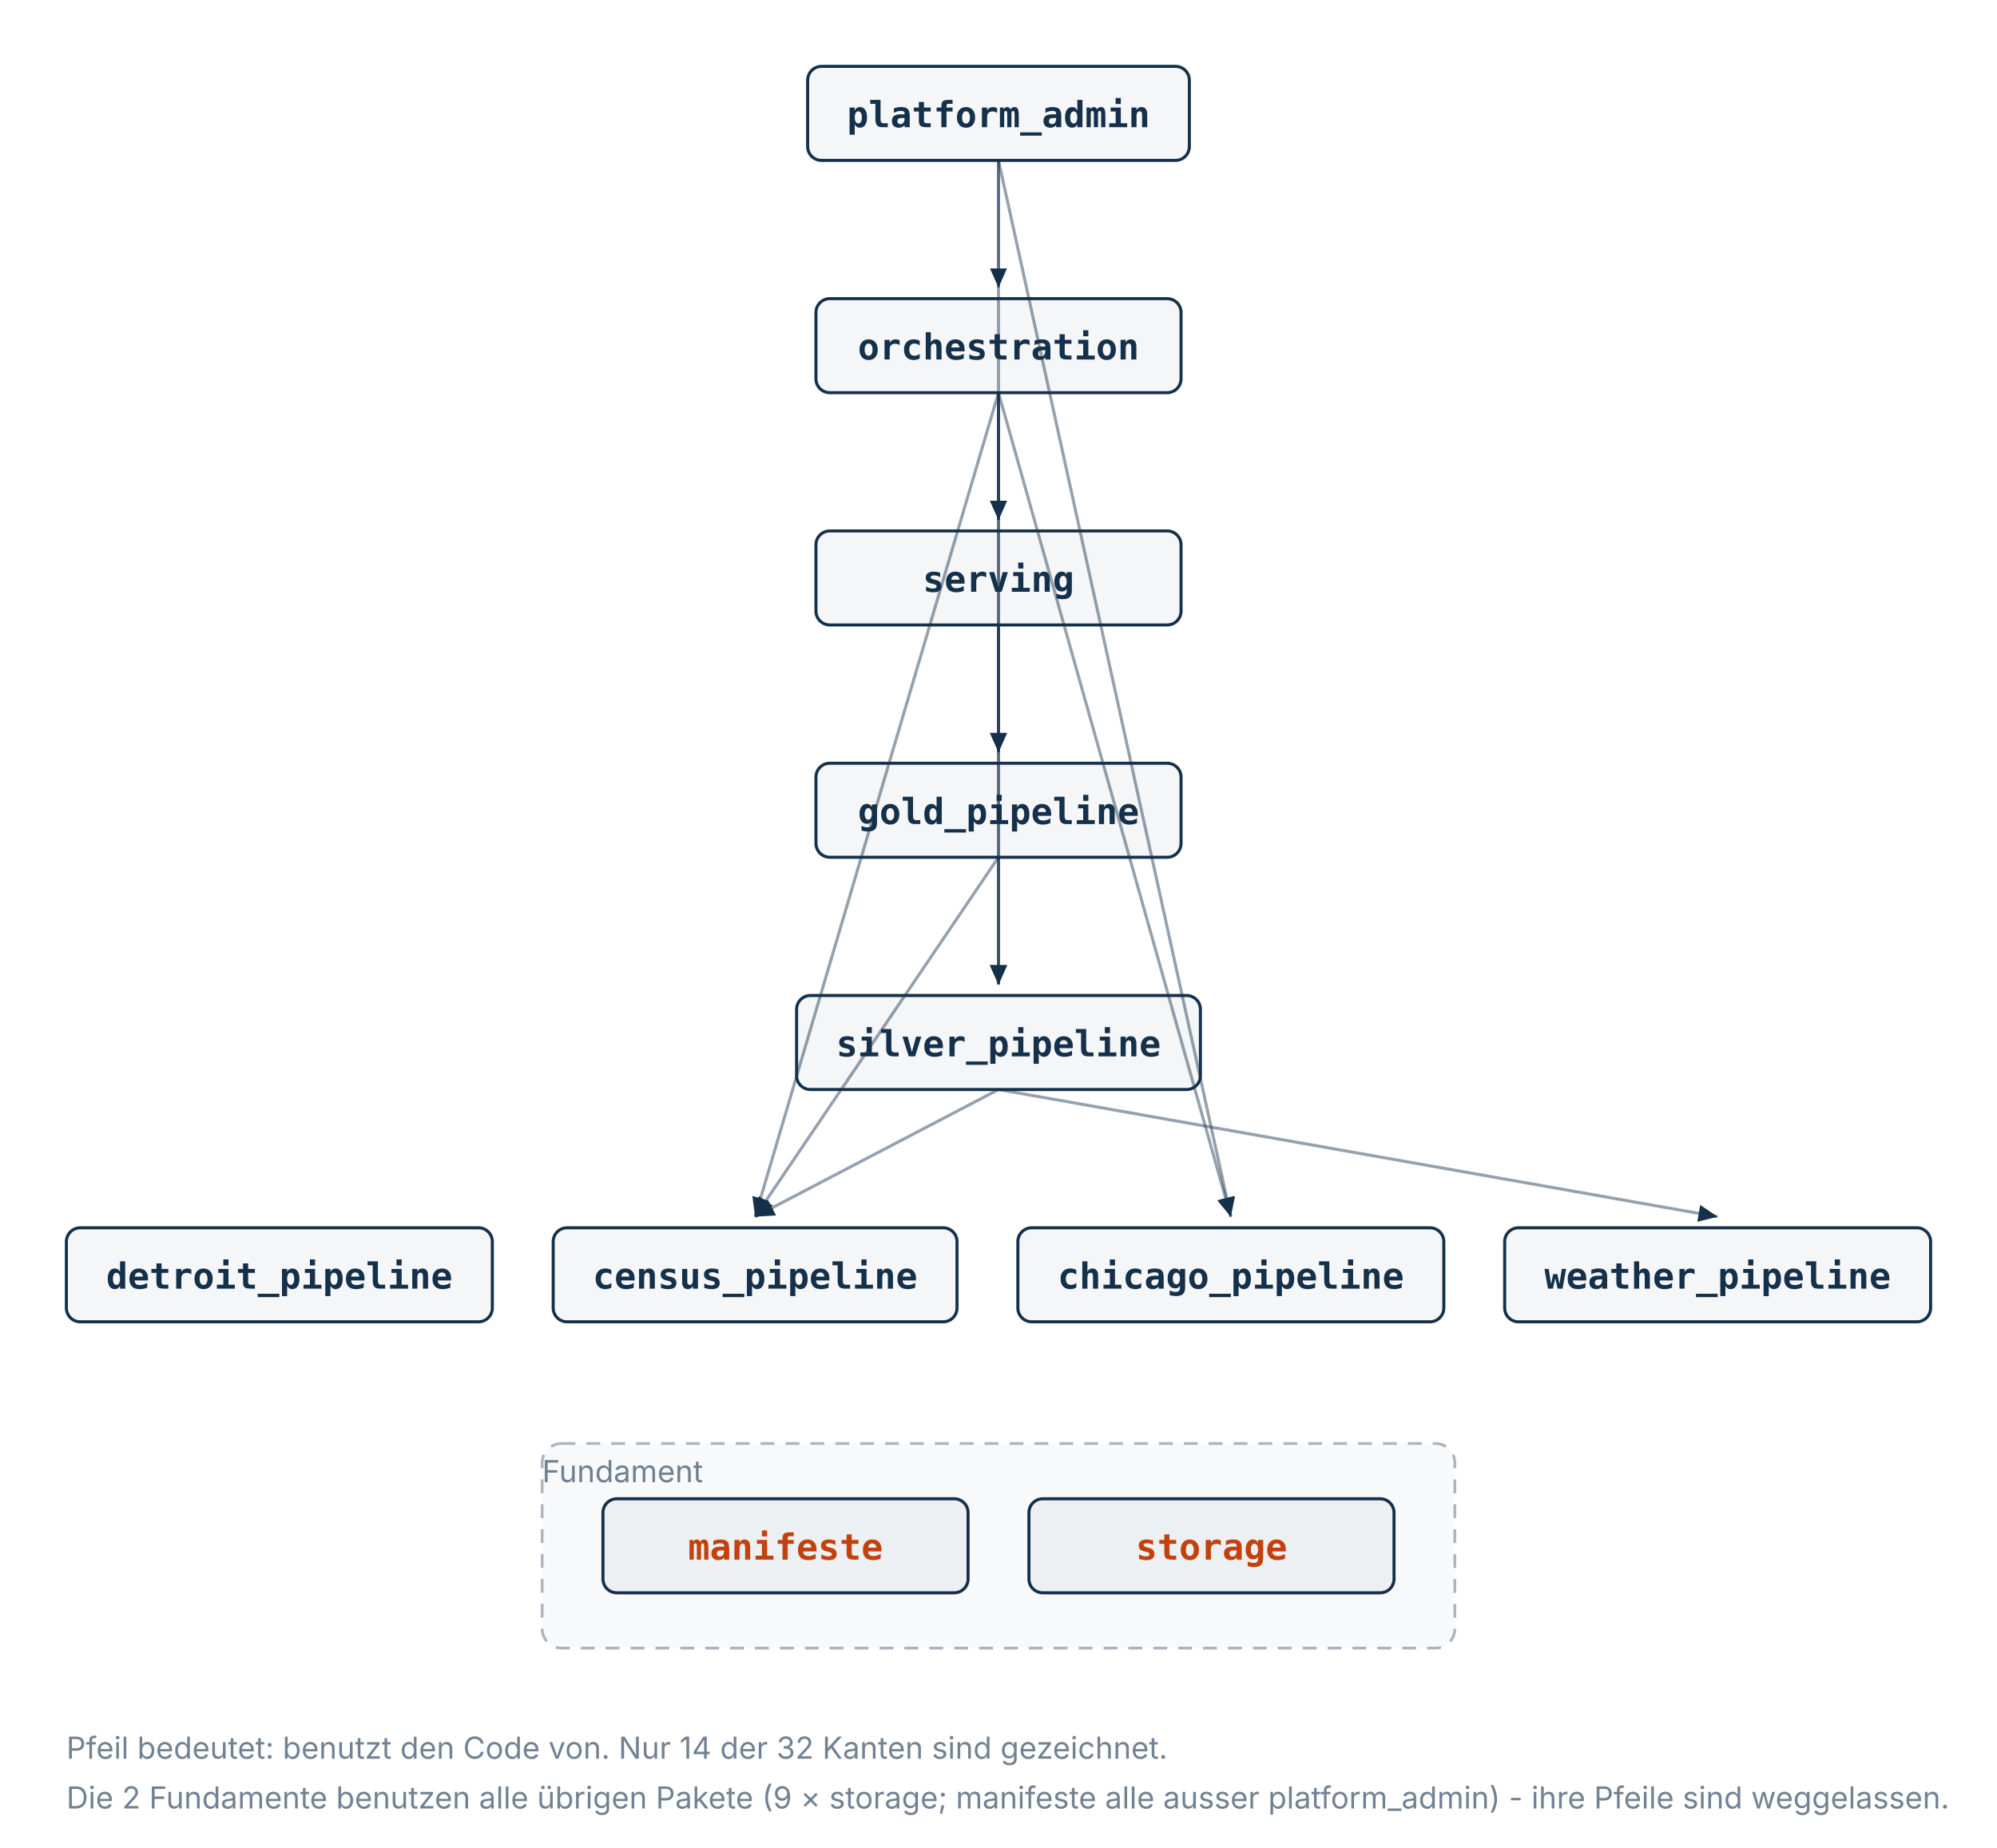
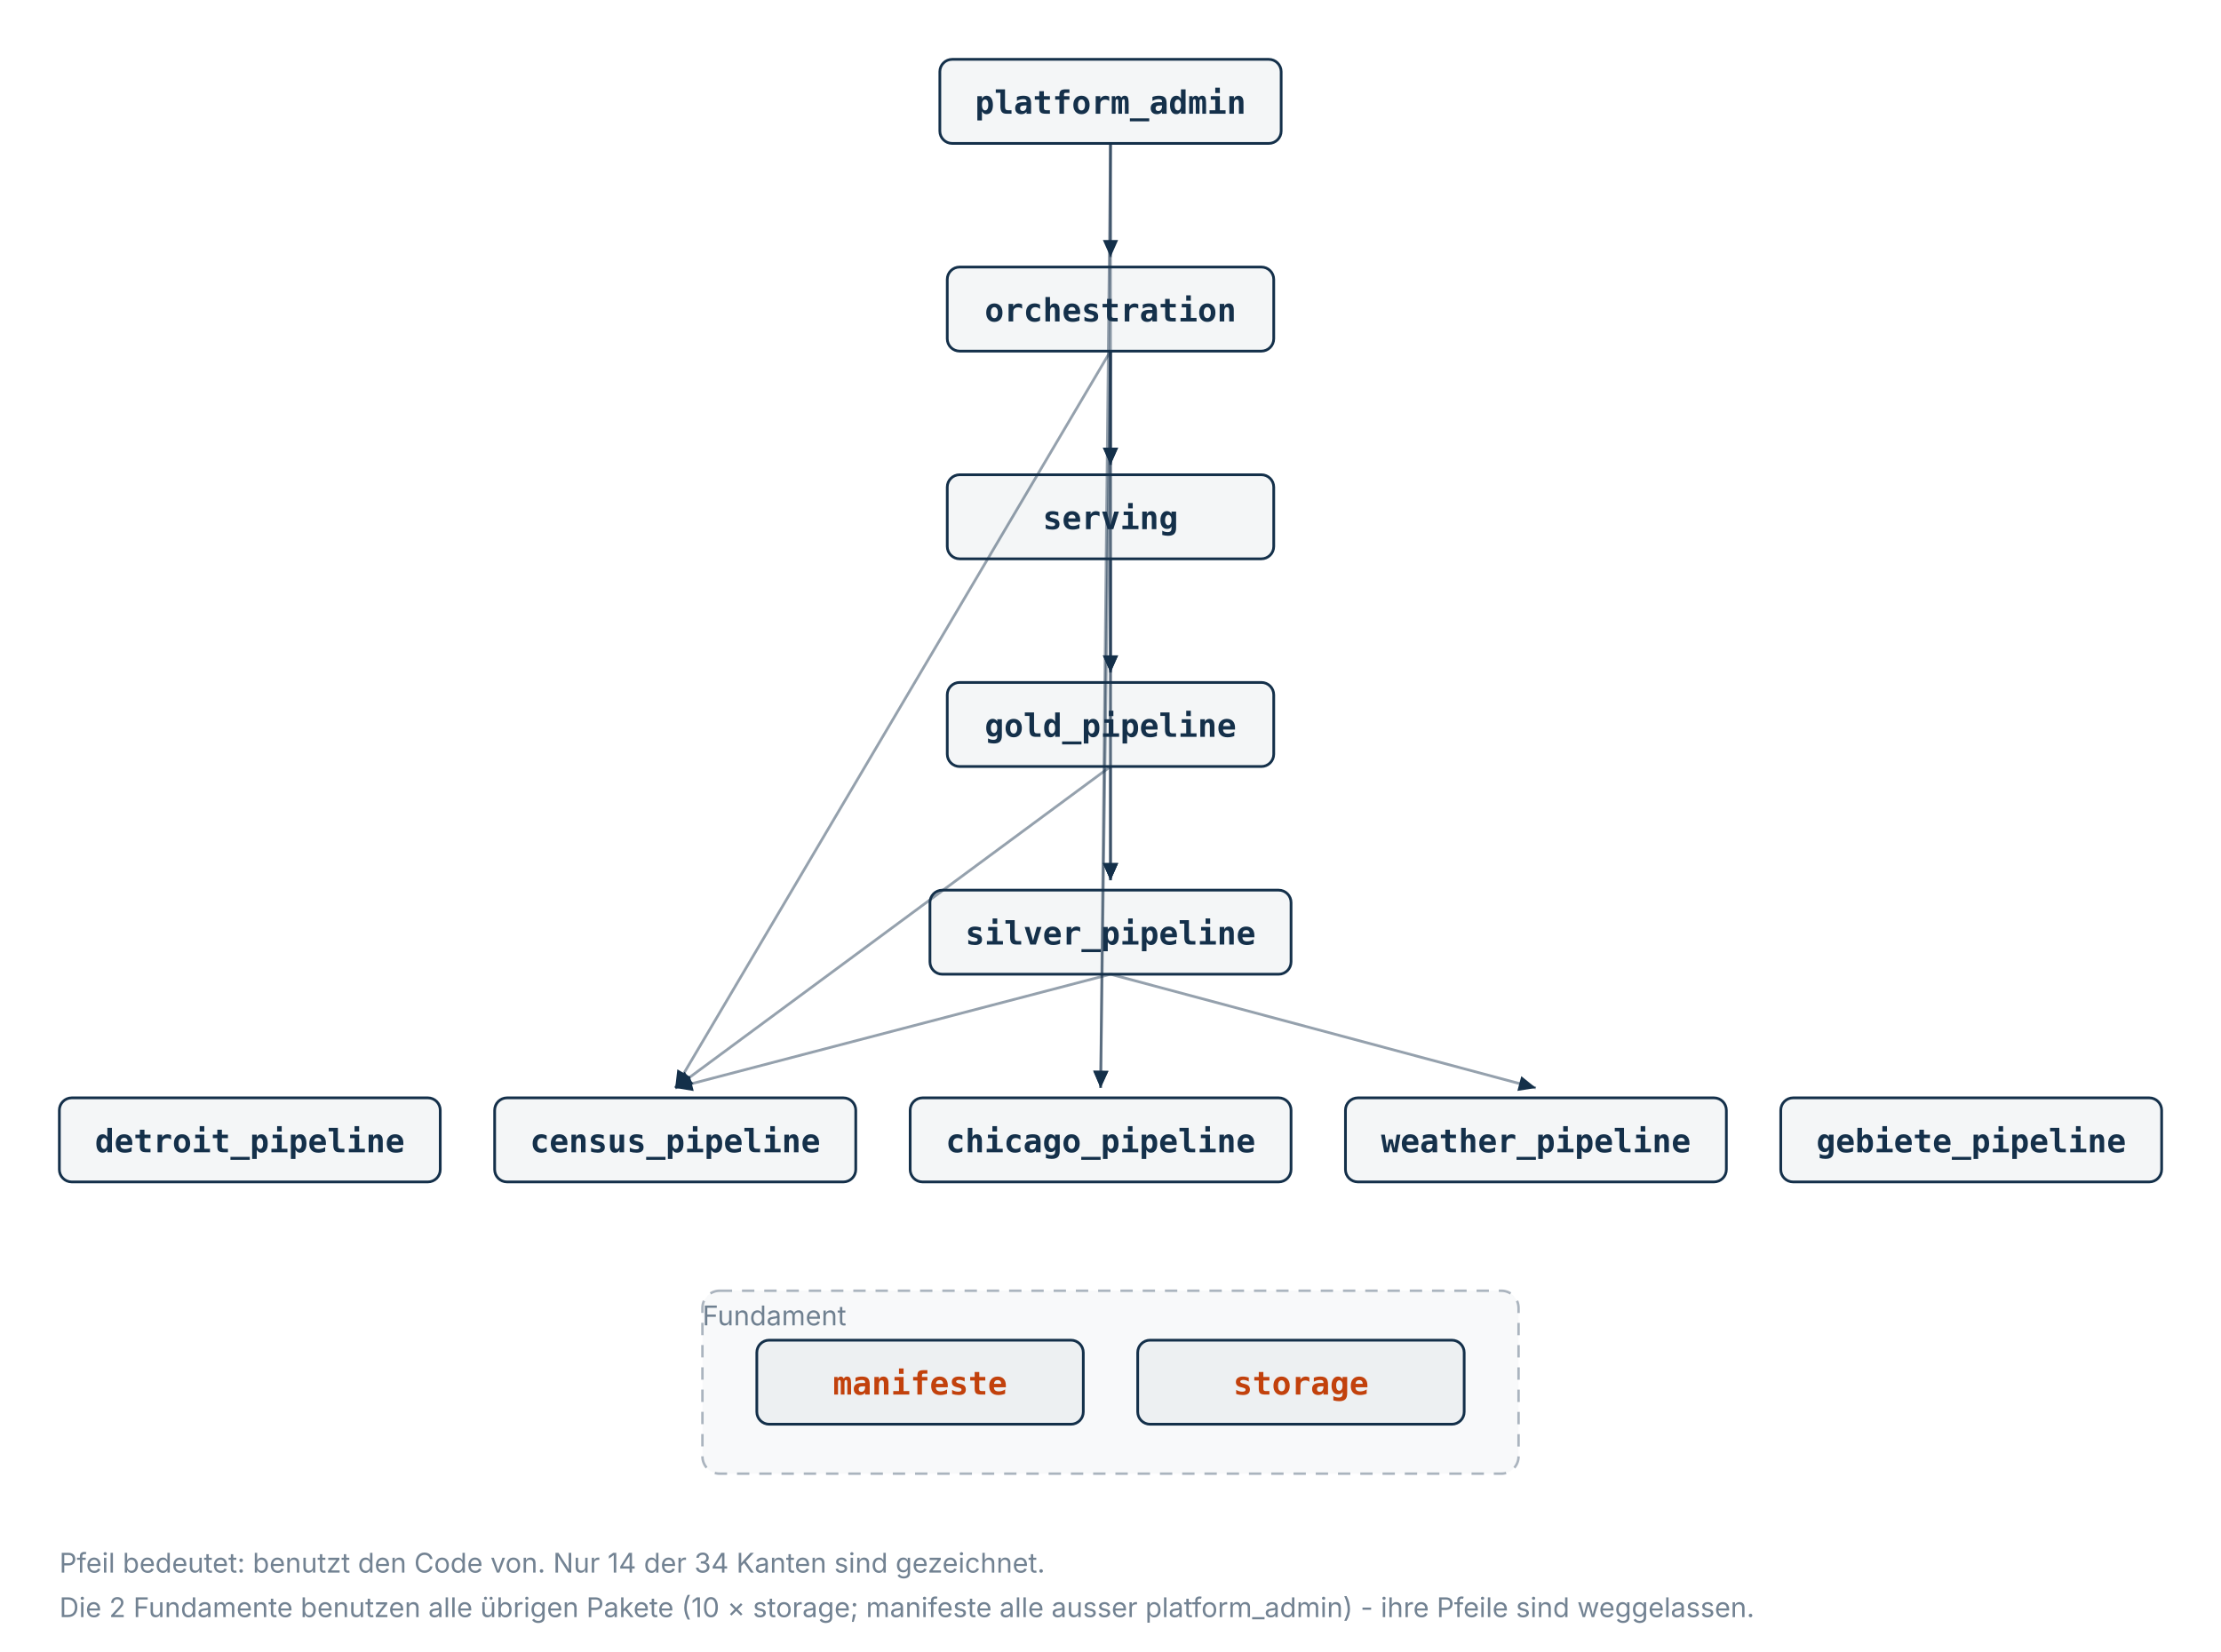
- <svg xmlns="http://www.w3.org/2000/svg" viewBox="0 0 722 668" role="img" width="100%" height="auto" aria-label="Abhängigkeiten zwischen den 11 Paketen unter src/crime, 32 Kanten. Zuoberst platform_admin, darunter silver_pipeline, das census_pipeline und weather_pipeline benutzt; daneben die übrigen Ingestion-Pakete. Unten als Band die beiden Fundamente manifeste und storage, die praktisch alle Pakete benutzen.">
+ <svg xmlns="http://www.w3.org/2000/svg" viewBox="0 0 898 668" role="img" width="100%" height="auto" aria-label="Abhängigkeiten zwischen den 12 Paketen unter src/crime, 34 Kanten. Zuoberst platform_admin, darunter silver_pipeline, das census_pipeline und weather_pipeline benutzt; daneben die übrigen Ingestion-Pakete. Unten als Band die beiden Fundamente manifeste und storage, die praktisch alle Pakete benutzen.">
  <style>
  svg { color: #14304a; }
  .signal { fill: #c2410c; }
  .signal-strich { stroke: #c2410c; }
  @media (prefers-color-scheme: dark) {
    svg { color: #dde5ee; }
    .signal { fill: #dda05c; }
    .signal-strich { stroke: #dda05c; }
  }
</style>
  <defs>
    <marker id="pfeil" viewBox="0 0 10 10" refX="9" refY="5" markerWidth="7" markerHeight="7" orient="auto-start-reverse">
      <path d="M 0 1 L 9 5 L 0 9 z" fill="currentColor" />
    </marker>
  </defs>
-   <line x1="361" y1="310" x2="273" y2="440" stroke="currentColor" stroke-opacity="0.45" stroke-width="1.1" marker-end="url(#pfeil)" />
-   <line x1="361" y1="310" x2="361" y2="356" stroke="currentColor" stroke-opacity="0.45" stroke-width="1.1" marker-end="url(#pfeil)" />
-   <line x1="361" y1="142" x2="273" y2="440" stroke="currentColor" stroke-opacity="0.45" stroke-width="1.1" marker-end="url(#pfeil)" />
-   <line x1="361" y1="142" x2="445" y2="440" stroke="currentColor" stroke-opacity="0.45" stroke-width="1.1" marker-end="url(#pfeil)" />
-   <line x1="361" y1="142" x2="361" y2="272" stroke="currentColor" stroke-opacity="0.45" stroke-width="1.1" marker-end="url(#pfeil)" />
-   <line x1="361" y1="142" x2="361" y2="188" stroke="currentColor" stroke-opacity="0.45" stroke-width="1.1" marker-end="url(#pfeil)" />
-   <line x1="361" y1="142" x2="361" y2="356" stroke="currentColor" stroke-opacity="0.45" stroke-width="1.1" marker-end="url(#pfeil)" />
-   <line x1="361" y1="58" x2="445" y2="440" stroke="currentColor" stroke-opacity="0.45" stroke-width="1.1" marker-end="url(#pfeil)" />
-   <line x1="361" y1="58" x2="361" y2="104" stroke="currentColor" stroke-opacity="0.45" stroke-width="1.1" marker-end="url(#pfeil)" />
-   <line x1="361" y1="58" x2="361" y2="188" stroke="currentColor" stroke-opacity="0.45" stroke-width="1.1" marker-end="url(#pfeil)" />
-   <line x1="361" y1="226" x2="361" y2="272" stroke="currentColor" stroke-opacity="0.45" stroke-width="1.1" marker-end="url(#pfeil)" />
-   <line x1="361" y1="226" x2="361" y2="356" stroke="currentColor" stroke-opacity="0.45" stroke-width="1.1" marker-end="url(#pfeil)" />
-   <line x1="361" y1="394" x2="273" y2="440" stroke="currentColor" stroke-opacity="0.45" stroke-width="1.1" marker-end="url(#pfeil)" />
-   <line x1="361" y1="394" x2="621" y2="440" stroke="currentColor" stroke-opacity="0.45" stroke-width="1.1" marker-end="url(#pfeil)" />
+   <line x1="449" y1="310" x2="273" y2="440" stroke="currentColor" stroke-opacity="0.45" stroke-width="1.1" marker-end="url(#pfeil)" />
+   <line x1="449" y1="310" x2="449" y2="356" stroke="currentColor" stroke-opacity="0.45" stroke-width="1.1" marker-end="url(#pfeil)" />
+   <line x1="449" y1="142" x2="273" y2="440" stroke="currentColor" stroke-opacity="0.45" stroke-width="1.1" marker-end="url(#pfeil)" />
+   <line x1="449" y1="142" x2="445" y2="440" stroke="currentColor" stroke-opacity="0.45" stroke-width="1.1" marker-end="url(#pfeil)" />
+   <line x1="449" y1="142" x2="449" y2="272" stroke="currentColor" stroke-opacity="0.45" stroke-width="1.1" marker-end="url(#pfeil)" />
+   <line x1="449" y1="142" x2="449" y2="188" stroke="currentColor" stroke-opacity="0.45" stroke-width="1.1" marker-end="url(#pfeil)" />
+   <line x1="449" y1="142" x2="449" y2="356" stroke="currentColor" stroke-opacity="0.45" stroke-width="1.1" marker-end="url(#pfeil)" />
+   <line x1="449" y1="58" x2="445" y2="440" stroke="currentColor" stroke-opacity="0.45" stroke-width="1.1" marker-end="url(#pfeil)" />
+   <line x1="449" y1="58" x2="449" y2="104" stroke="currentColor" stroke-opacity="0.45" stroke-width="1.1" marker-end="url(#pfeil)" />
+   <line x1="449" y1="58" x2="449" y2="188" stroke="currentColor" stroke-opacity="0.45" stroke-width="1.1" marker-end="url(#pfeil)" />
+   <line x1="449" y1="226" x2="449" y2="272" stroke="currentColor" stroke-opacity="0.45" stroke-width="1.1" marker-end="url(#pfeil)" />
+   <line x1="449" y1="226" x2="449" y2="356" stroke="currentColor" stroke-opacity="0.45" stroke-width="1.1" marker-end="url(#pfeil)" />
+   <line x1="449" y1="394" x2="273" y2="440" stroke="currentColor" stroke-opacity="0.45" stroke-width="1.1" marker-end="url(#pfeil)" />
+   <line x1="449" y1="394" x2="621" y2="440" stroke="currentColor" stroke-opacity="0.45" stroke-width="1.1" marker-end="url(#pfeil)" />
  <g>
    <rect x="200" y="444" width="146" height="34" rx="5" fill="currentColor" fill-opacity="0.045" stroke="currentColor" stroke-width="1.1" />
    <text x="273" y="466" text-anchor="middle" font-family="ui-monospace,SFMono-Regular,Menlo,monospace" font-size="13" font-weight="600" fill="currentColor">census_pipeline</text>
  </g>
  <g>
    <rect x="368" y="444" width="154" height="34" rx="5" fill="currentColor" fill-opacity="0.045" stroke="currentColor" stroke-width="1.1" />
    <text x="445" y="466" text-anchor="middle" font-family="ui-monospace,SFMono-Regular,Menlo,monospace" font-size="13" font-weight="600" fill="currentColor">chicago_pipeline</text>
  </g>
  <g>
    <rect x="24" y="444" width="154" height="34" rx="5" fill="currentColor" fill-opacity="0.045" stroke="currentColor" stroke-width="1.1" />
    <text x="101" y="466" text-anchor="middle" font-family="ui-monospace,SFMono-Regular,Menlo,monospace" font-size="13" font-weight="600" fill="currentColor">detroit_pipeline</text>
  </g>
  <g>
-     <rect x="295" y="276" width="132" height="34" rx="5" fill="currentColor" fill-opacity="0.045" stroke="currentColor" stroke-width="1.1" />
-     <text x="361" y="298" text-anchor="middle" font-family="ui-monospace,SFMono-Regular,Menlo,monospace" font-size="13" font-weight="600" fill="currentColor">gold_pipeline</text>
+     <rect x="720" y="444" width="154" height="34" rx="5" fill="currentColor" fill-opacity="0.045" stroke="currentColor" stroke-width="1.1" />
+     <text x="797" y="466" text-anchor="middle" font-family="ui-monospace,SFMono-Regular,Menlo,monospace" font-size="13" font-weight="600" fill="currentColor">gebiete_pipeline</text>
  </g>
  <g>
-     <rect x="295" y="108" width="132" height="34" rx="5" fill="currentColor" fill-opacity="0.045" stroke="currentColor" stroke-width="1.1" />
-     <text x="361" y="130" text-anchor="middle" font-family="ui-monospace,SFMono-Regular,Menlo,monospace" font-size="13" font-weight="600" fill="currentColor">orchestration</text>
+     <rect x="383" y="276" width="132" height="34" rx="5" fill="currentColor" fill-opacity="0.045" stroke="currentColor" stroke-width="1.1" />
+     <text x="449" y="298" text-anchor="middle" font-family="ui-monospace,SFMono-Regular,Menlo,monospace" font-size="13" font-weight="600" fill="currentColor">gold_pipeline</text>
  </g>
  <g>
-     <rect x="292" y="24" width="138" height="34" rx="5" fill="currentColor" fill-opacity="0.045" stroke="currentColor" stroke-width="1.1" />
-     <text x="361" y="46" text-anchor="middle" font-family="ui-monospace,SFMono-Regular,Menlo,monospace" font-size="13" font-weight="600" fill="currentColor">platform_admin</text>
+     <rect x="383" y="108" width="132" height="34" rx="5" fill="currentColor" fill-opacity="0.045" stroke="currentColor" stroke-width="1.1" />
+     <text x="449" y="130" text-anchor="middle" font-family="ui-monospace,SFMono-Regular,Menlo,monospace" font-size="13" font-weight="600" fill="currentColor">orchestration</text>
  </g>
  <g>
-     <rect x="295" y="192" width="132" height="34" rx="5" fill="currentColor" fill-opacity="0.045" stroke="currentColor" stroke-width="1.1" />
-     <text x="361" y="214" text-anchor="middle" font-family="ui-monospace,SFMono-Regular,Menlo,monospace" font-size="13" font-weight="600" fill="currentColor">serving</text>
+     <rect x="380" y="24" width="138" height="34" rx="5" fill="currentColor" fill-opacity="0.045" stroke="currentColor" stroke-width="1.1" />
+     <text x="449" y="46" text-anchor="middle" font-family="ui-monospace,SFMono-Regular,Menlo,monospace" font-size="13" font-weight="600" fill="currentColor">platform_admin</text>
  </g>
  <g>
-     <rect x="288" y="360" width="146" height="34" rx="5" fill="currentColor" fill-opacity="0.045" stroke="currentColor" stroke-width="1.1" />
-     <text x="361" y="382" text-anchor="middle" font-family="ui-monospace,SFMono-Regular,Menlo,monospace" font-size="13" font-weight="600" fill="currentColor">silver_pipeline</text>
+     <rect x="383" y="192" width="132" height="34" rx="5" fill="currentColor" fill-opacity="0.045" stroke="currentColor" stroke-width="1.1" />
+     <text x="449" y="214" text-anchor="middle" font-family="ui-monospace,SFMono-Regular,Menlo,monospace" font-size="13" font-weight="600" fill="currentColor">serving</text>
+   </g>
+   <g>
+     <rect x="376" y="360" width="146" height="34" rx="5" fill="currentColor" fill-opacity="0.045" stroke="currentColor" stroke-width="1.1" />
+     <text x="449" y="382" text-anchor="middle" font-family="ui-monospace,SFMono-Regular,Menlo,monospace" font-size="13" font-weight="600" fill="currentColor">silver_pipeline</text>
  </g>
  <g>
    <rect x="544" y="444" width="154" height="34" rx="5" fill="currentColor" fill-opacity="0.045" stroke="currentColor" stroke-width="1.1" />
    <text x="621" y="466" text-anchor="middle" font-family="ui-monospace,SFMono-Regular,Menlo,monospace" font-size="13" font-weight="600" fill="currentColor">weather_pipeline</text>
  </g>
-   <rect x="196" y="522" width="330" height="74" rx="7" fill="currentColor" fill-opacity="0.028" stroke="currentColor" stroke-opacity="0.35" stroke-width="1" stroke-dasharray="5 4" />
-   <text x="196" y="536" font-family="ui-sans-serif,system-ui,-apple-system,sans-serif" font-size="11" font-weight="400" fill="currentColor" fill-opacity="0.6">Fundament</text>
+   <rect x="284" y="522" width="330" height="74" rx="7" fill="currentColor" fill-opacity="0.028" stroke="currentColor" stroke-opacity="0.35" stroke-width="1" stroke-dasharray="5 4" />
+   <text x="284" y="536" font-family="ui-sans-serif,system-ui,-apple-system,sans-serif" font-size="11" font-weight="400" fill="currentColor" fill-opacity="0.6">Fundament</text>
  <g>
-     <rect x="218" y="542" width="132" height="34" rx="5" fill="currentColor" fill-opacity="0.045" stroke="currentColor" stroke-width="1.1" />
-     <text x="284" y="564" text-anchor="middle" font-family="ui-monospace,SFMono-Regular,Menlo,monospace" font-size="13" font-weight="600" class="signal" fill="currentColor">manifeste</text>
+     <rect x="306" y="542" width="132" height="34" rx="5" fill="currentColor" fill-opacity="0.045" stroke="currentColor" stroke-width="1.1" />
+     <text x="372" y="564" text-anchor="middle" font-family="ui-monospace,SFMono-Regular,Menlo,monospace" font-size="13" font-weight="600" class="signal" fill="currentColor">manifeste</text>
  </g>
  <g>
-     <rect x="372" y="542" width="132" height="34" rx="5" fill="currentColor" fill-opacity="0.045" stroke="currentColor" stroke-width="1.1" />
-     <text x="438" y="564" text-anchor="middle" font-family="ui-monospace,SFMono-Regular,Menlo,monospace" font-size="13" font-weight="600" class="signal" fill="currentColor">storage</text>
+     <rect x="460" y="542" width="132" height="34" rx="5" fill="currentColor" fill-opacity="0.045" stroke="currentColor" stroke-width="1.1" />
+     <text x="526" y="564" text-anchor="middle" font-family="ui-monospace,SFMono-Regular,Menlo,monospace" font-size="13" font-weight="600" class="signal" fill="currentColor">storage</text>
  </g>
-   <text x="24" y="636" font-family="ui-sans-serif,system-ui,-apple-system,sans-serif" font-size="11" font-weight="400" fill="currentColor" fill-opacity="0.6">Pfeil bedeutet: benutzt den Code von. Nur 14 der 32 Kanten sind gezeichnet.</text>
-   <text x="24" y="654" font-family="ui-sans-serif,system-ui,-apple-system,sans-serif" font-size="11" font-weight="400" fill="currentColor" fill-opacity="0.6">Die 2 Fundamente benutzen alle übrigen Pakete (9 × storage; manifeste alle ausser platform_admin) - ihre Pfeile sind weggelassen.</text>
+   <text x="24" y="636" font-family="ui-sans-serif,system-ui,-apple-system,sans-serif" font-size="11" font-weight="400" fill="currentColor" fill-opacity="0.6">Pfeil bedeutet: benutzt den Code von. Nur 14 der 34 Kanten sind gezeichnet.</text>
+   <text x="24" y="654" font-family="ui-sans-serif,system-ui,-apple-system,sans-serif" font-size="11" font-weight="400" fill="currentColor" fill-opacity="0.6">Die 2 Fundamente benutzen alle übrigen Pakete (10 × storage; manifeste alle ausser platform_admin) - ihre Pfeile sind weggelassen.</text>
</svg>
